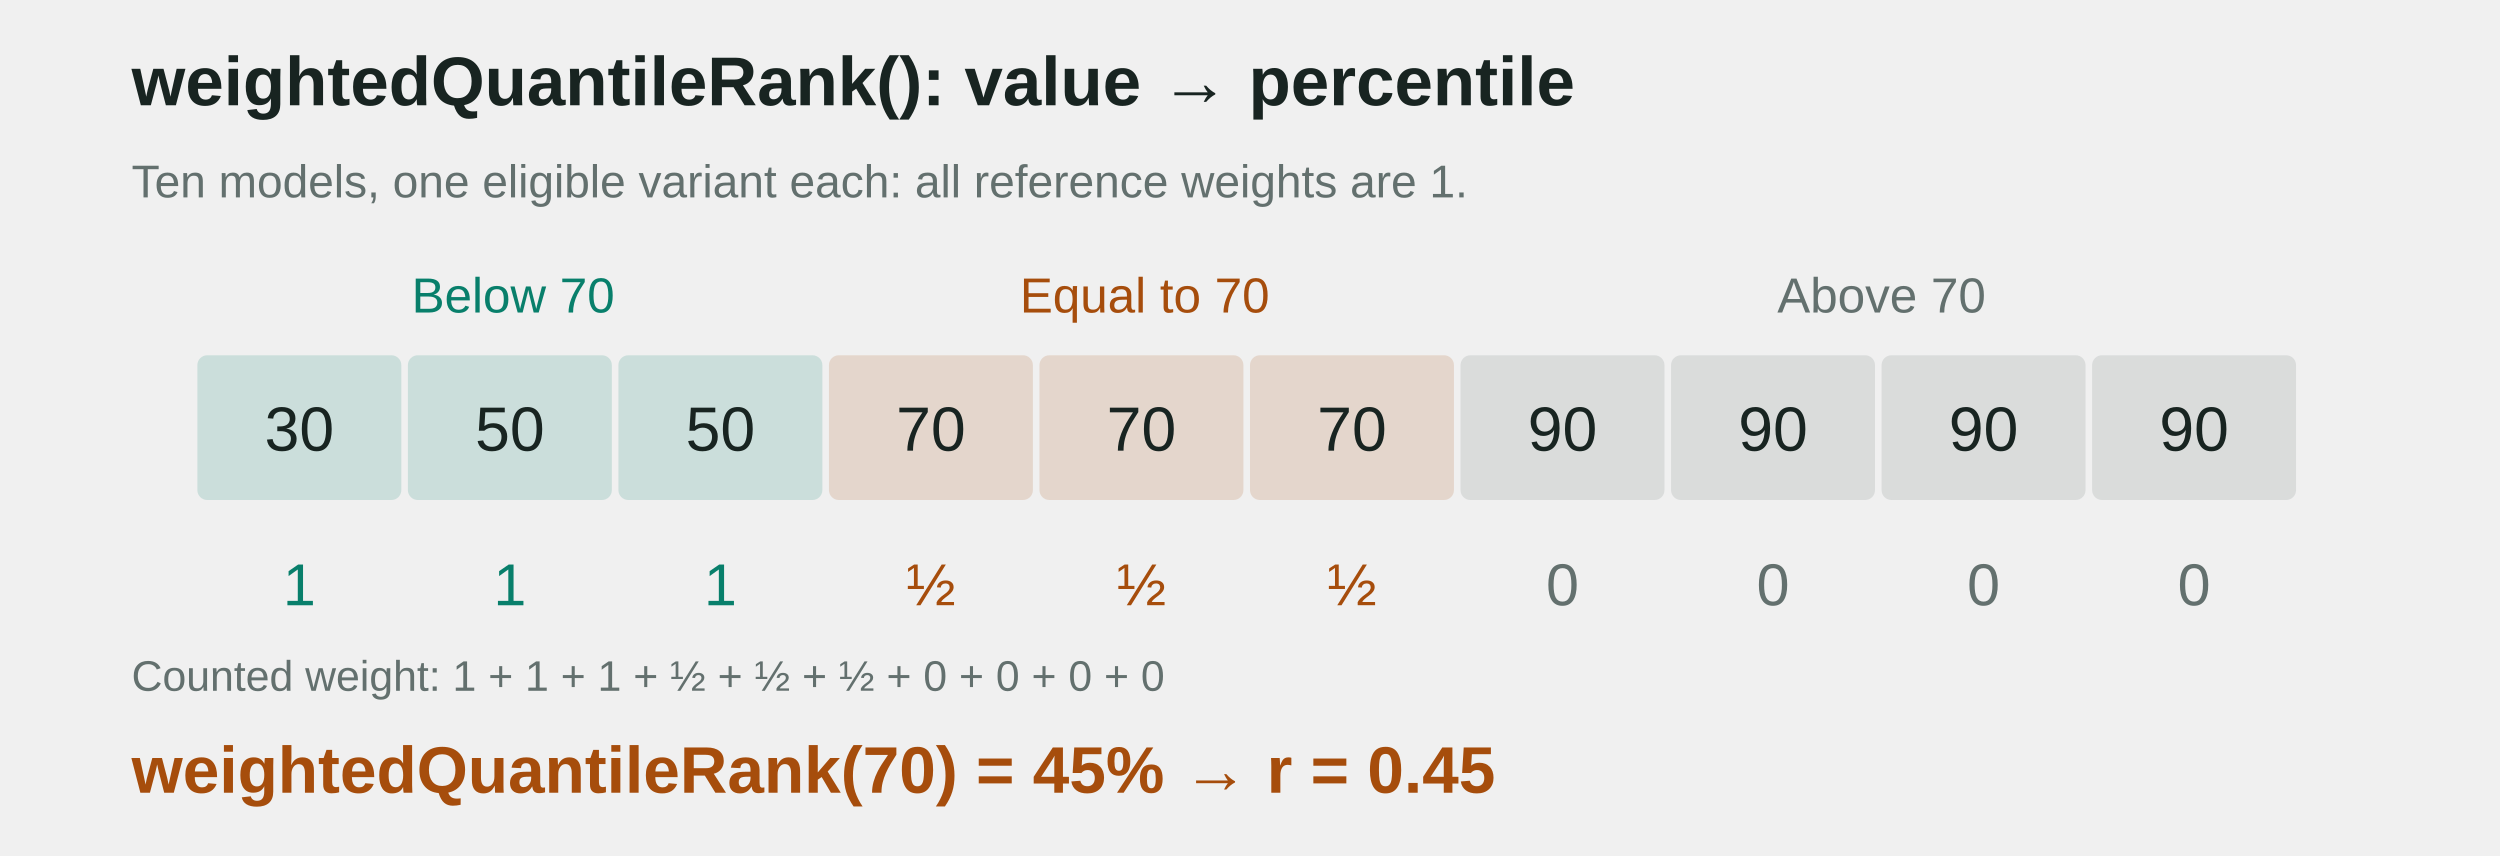
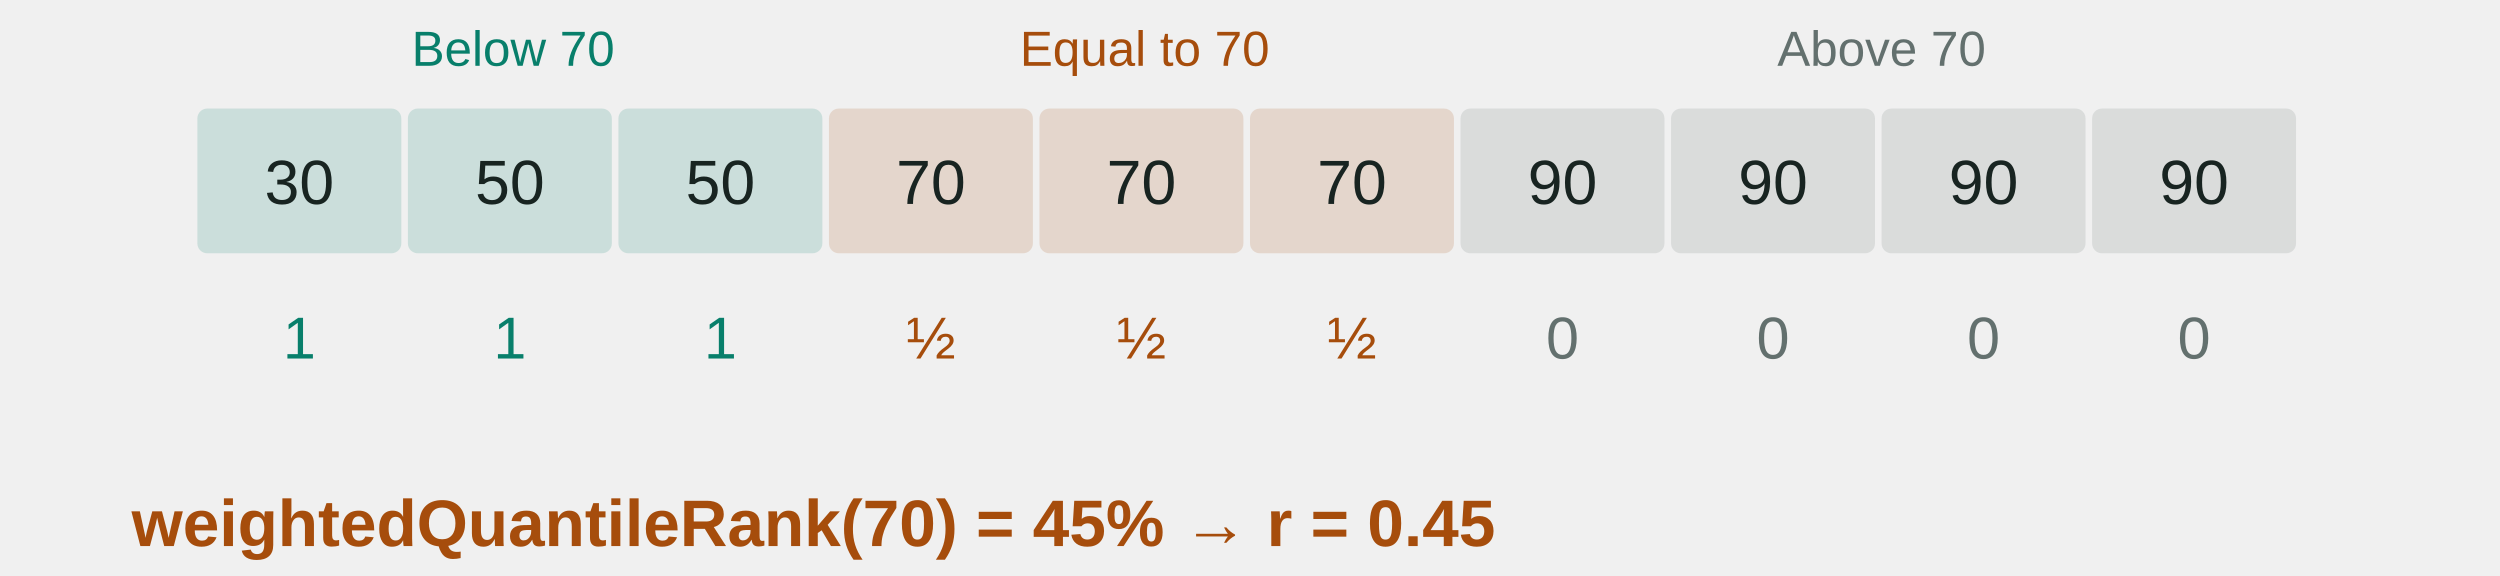
- <svg xmlns="http://www.w3.org/2000/svg" viewBox="0 0 760 260" role="img" aria-labelledby="title desc">
+ <svg xmlns="http://www.w3.org/2000/svg" viewBox="0 75 760 175" role="img" aria-labelledby="title desc">
  <style>
text { font-family:"Avenir Next","Segoe UI",Arial,sans-serif; fill:#182421; }
.muted { fill:#63706e; } .blue { color:#146cba; } .teal { color:#087f6b; } .orange { color:#a64d0c; } .neutral { color:#63706e; } .ink { fill:currentColor; }
@media (prefers-color-scheme:dark) {
text { fill:#ffffff; } .muted { fill:#a6b2ae; } .neutral { color:#a6b2ae; }
.blue { color:#85bfff; } .teal { color:#62d6b1; } .orange { color:#ffbc7d; }
}
</style>
-   <text x="40" y="32" font-size="21" font-weight="600">weightedQuantileRank(): value → percentile</text>
-   <text x="40" y="60" font-size="14" class="muted">Ten models, one eligible variant each: all reference weights are 1.</text>
  <text x="156" y="95" text-anchor="middle" font-size="15" class="teal ink">Below 70</text>
  <text x="348" y="95" text-anchor="middle" font-size="15" class="orange ink">Equal to 70</text>
  <text x="572" y="95" text-anchor="middle" font-size="15" class="muted">Above 70</text>
  <g class="teal">
    <rect x="60" y="108" width="62" height="44" rx="3" fill="currentColor" opacity=".16" />
    <text x="91" y="137" text-anchor="middle" font-size="19">30</text>
    <text x="91" y="184" text-anchor="middle" font-size="18" class="ink">1</text>
  </g>
  <g class="teal">
    <rect x="124" y="108" width="62" height="44" rx="3" fill="currentColor" opacity=".16" />
    <text x="155" y="137" text-anchor="middle" font-size="19">50</text>
    <text x="155" y="184" text-anchor="middle" font-size="18" class="ink">1</text>
  </g>
  <g class="teal">
    <rect x="188" y="108" width="62" height="44" rx="3" fill="currentColor" opacity=".16" />
    <text x="219" y="137" text-anchor="middle" font-size="19">50</text>
    <text x="219" y="184" text-anchor="middle" font-size="18" class="ink">1</text>
  </g>
  <g class="orange">
    <rect x="252" y="108" width="62" height="44" rx="3" fill="currentColor" opacity=".16" />
    <text x="283" y="137" text-anchor="middle" font-size="19">70</text>
    <text x="283" y="184" text-anchor="middle" font-size="18" class="ink">½</text>
  </g>
  <g class="orange">
    <rect x="316" y="108" width="62" height="44" rx="3" fill="currentColor" opacity=".16" />
    <text x="347" y="137" text-anchor="middle" font-size="19">70</text>
    <text x="347" y="184" text-anchor="middle" font-size="18" class="ink">½</text>
  </g>
  <g class="orange">
    <rect x="380" y="108" width="62" height="44" rx="3" fill="currentColor" opacity=".16" />
    <text x="411" y="137" text-anchor="middle" font-size="19">70</text>
    <text x="411" y="184" text-anchor="middle" font-size="18" class="ink">½</text>
  </g>
  <g class="neutral">
    <rect x="444" y="108" width="62" height="44" rx="3" fill="currentColor" opacity=".16" />
    <text x="475" y="137" text-anchor="middle" font-size="19">90</text>
    <text x="475" y="184" text-anchor="middle" font-size="18" class="ink">0</text>
  </g>
  <g class="neutral">
    <rect x="508" y="108" width="62" height="44" rx="3" fill="currentColor" opacity=".16" />
    <text x="539" y="137" text-anchor="middle" font-size="19">90</text>
    <text x="539" y="184" text-anchor="middle" font-size="18" class="ink">0</text>
  </g>
  <g class="neutral">
    <rect x="572" y="108" width="62" height="44" rx="3" fill="currentColor" opacity=".16" />
    <text x="603" y="137" text-anchor="middle" font-size="19">90</text>
    <text x="603" y="184" text-anchor="middle" font-size="18" class="ink">0</text>
  </g>
  <g class="neutral">
    <rect x="636" y="108" width="62" height="44" rx="3" fill="currentColor" opacity=".16" />
    <text x="667" y="137" text-anchor="middle" font-size="19">90</text>
    <text x="667" y="184" text-anchor="middle" font-size="18" class="ink">0</text>
  </g>
-   <text x="40" y="210" font-size="13" class="muted">Counted weight: 1 + 1 + 1 + ½ + ½ + ½ + 0 + 0 + 0 + 0</text>
  <text x="40" y="241" font-size="20" font-weight="600" class="orange ink">weightedQuantileRank(70) = 45% → r = 0.45</text>
</svg>
